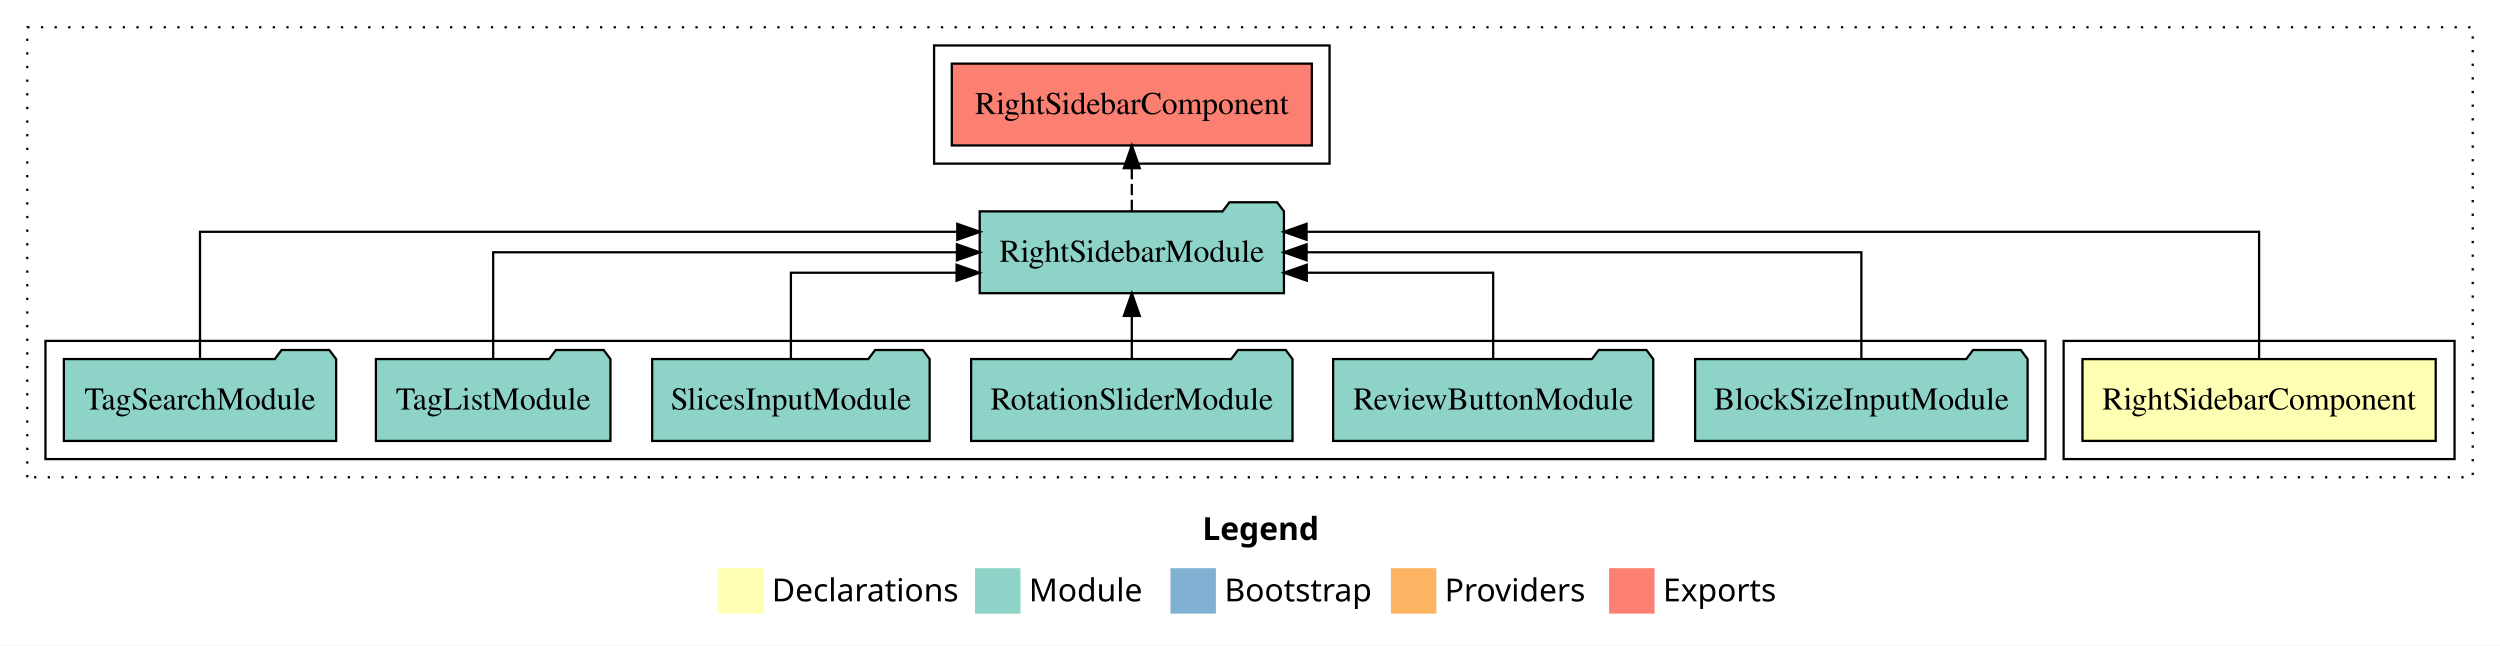
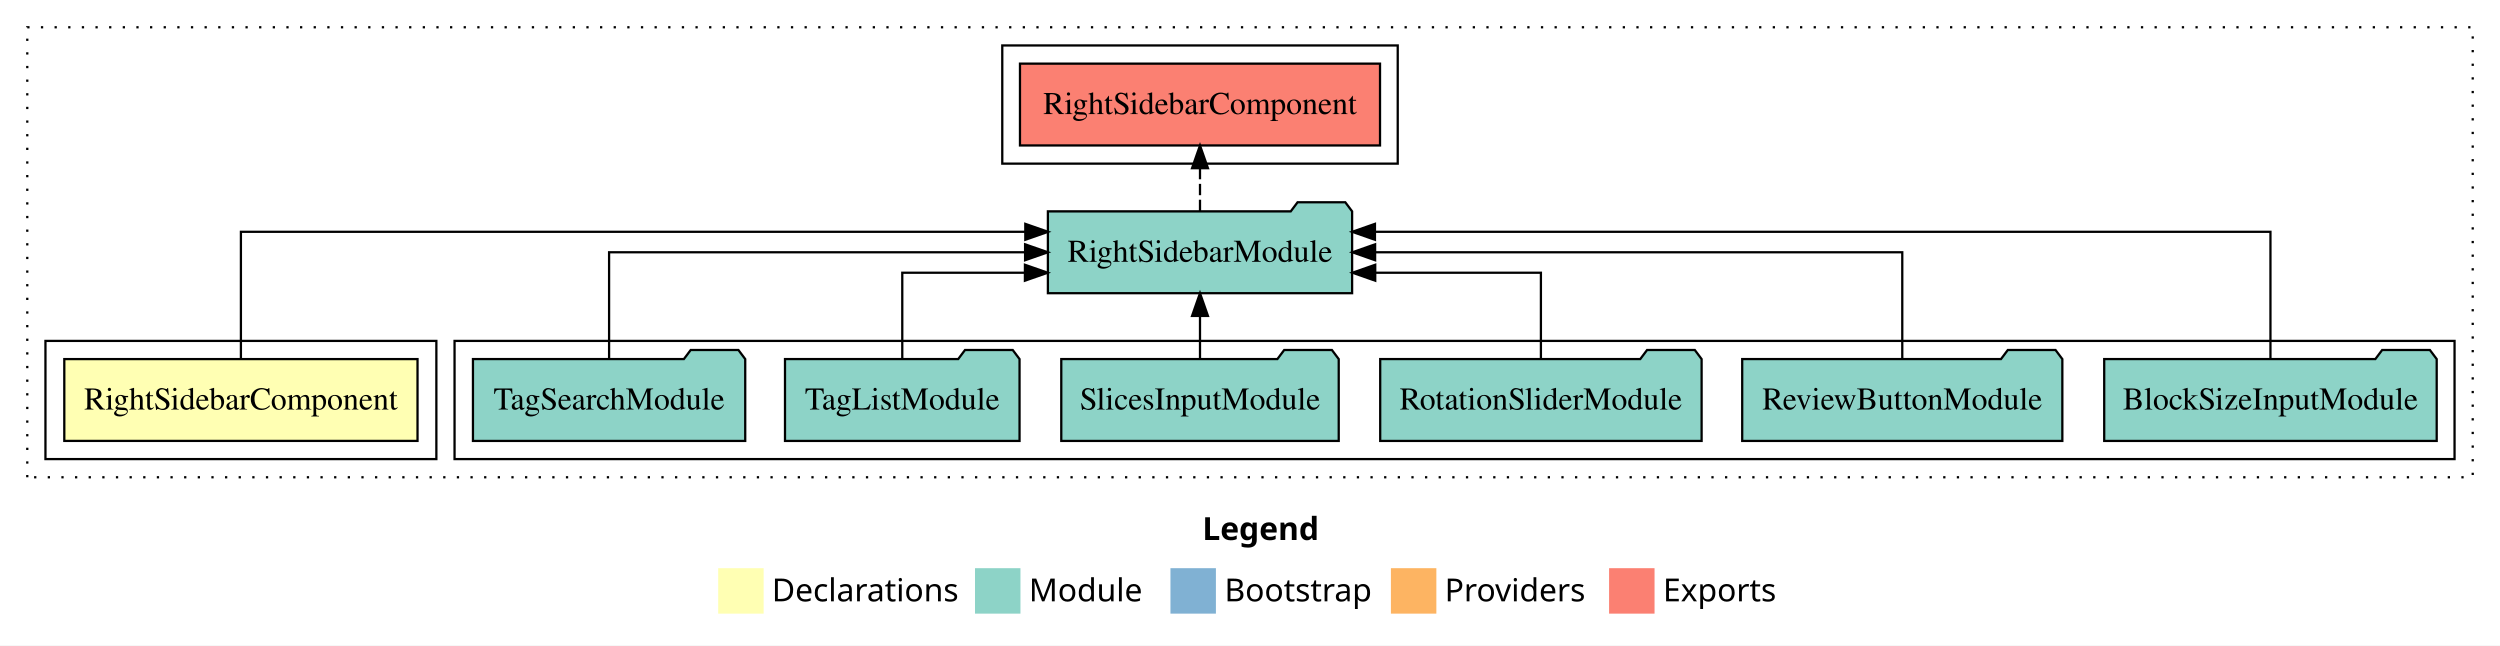
<svg xmlns="http://www.w3.org/2000/svg" width="1100pt" height="284pt" viewBox="0.00 0.00 1100.00 284.00">
  <g id="graph0" class="graph" transform="scale(1 1) rotate(0) translate(4 280)">
    <polygon fill="white" stroke="transparent" points="-4,4 -4,-280 1096,-280 1096,4 -4,4" />
    <text text-anchor="start" x="525.01" y="-42.4" font-family="Times-12" font-weight="bold" font-size="14.00">Legend</text>
    <polygon fill="#ffffb3" stroke="transparent" points="312,-10 312,-30 332,-30 332,-10 312,-10" />
    <text text-anchor="start" x="335.63" y="-15.4" font-family="Times-12" font-size="14.00">  Declarations</text>
    <polygon fill="#8dd3c7" stroke="transparent" points="425,-10 425,-30 445,-30 445,-10 425,-10" />
    <text text-anchor="start" x="448.73" y="-15.4" font-family="Times-12" font-size="14.00">  Module</text>
    <polygon fill="#80b1d3" stroke="transparent" points="511,-10 511,-30 531,-30 531,-10 511,-10" />
    <text text-anchor="start" x="534.78" y="-15.4" font-family="Times-12" font-size="14.00">  Bootstrap</text>
    <polygon fill="#fdb462" stroke="transparent" points="608,-10 608,-30 628,-30 628,-10 608,-10" />
    <text text-anchor="start" x="631.67" y="-15.4" font-family="Times-12" font-size="14.00">  Providers</text>
    <polygon fill="#fb8072" stroke="transparent" points="704,-10 704,-30 724,-30 724,-10 704,-10" />
    <text text-anchor="start" x="727.73" y="-15.4" font-family="Times-12" font-size="14.00">  Exports</text>
    <g id="clust1" class="cluster">
      <polygon fill="none" stroke="black" stroke-dasharray="1,5" points="8,-70 8,-268 1084,-268 1084,-70 8,-70" />
    </g>
-     <g id="clust5" class="cluster">
-       <polygon fill="none" stroke="black" points="407,-208 407,-260 581,-260 581,-208 407,-208" />
+     <g id="clust4" class="cluster">
+       <polygon fill="none" stroke="black" points="196,-78 196,-130 1076,-130 1076,-78 196,-78" />
    </g>
    <g id="clust2" class="cluster">
-       <polygon fill="none" stroke="black" points="904,-78 904,-130 1076,-130 1076,-78 904,-78" />
+       <polygon fill="none" stroke="black" points="16,-78 16,-130 188,-130 188,-78 16,-78" />
    </g>
-     <g id="clust4" class="cluster">
-       <polygon fill="none" stroke="black" points="16,-78 16,-130 896,-130 896,-78 16,-78" />
+     <g id="clust5" class="cluster">
+       <polygon fill="none" stroke="black" points="437,-208 437,-260 611,-260 611,-208 437,-208" />
    </g>
    <g id="node1" class="node">
-       <polygon fill="#ffffb3" stroke="black" points="1067.71,-122 912.29,-122 912.29,-86 1067.71,-86 1067.71,-122" />
-       <text text-anchor="middle" x="990" y="-99.8" font-family="Times,serif" font-size="14.00">RightSidebarComponent</text>
+       <polygon fill="#ffffb3" stroke="black" points="179.71,-122 24.29,-122 24.29,-86 179.71,-86 179.71,-122" />
+       <text text-anchor="middle" x="102" y="-99.8" font-family="Times,serif" font-size="14.00">RightSidebarComponent</text>
    </g>
    <g id="node2" class="node">
-       <polygon fill="#8dd3c7" stroke="black" points="560.93,-187 557.93,-191 536.93,-191 533.93,-187 427.07,-187 427.07,-151 560.93,-151 560.93,-187" />
-       <text text-anchor="middle" x="494" y="-164.8" font-family="Times,serif" font-size="14.00">RightSidebarModule</text>
+       <polygon fill="#8dd3c7" stroke="black" points="590.93,-187 587.93,-191 566.93,-191 563.93,-187 457.07,-187 457.07,-151 590.93,-151 590.93,-187" />
+       <text text-anchor="middle" x="524" y="-164.8" font-family="Times,serif" font-size="14.00">RightSidebarModule</text>
    </g>
    <g id="edge1" class="edge">
-       <path fill="none" stroke="black" d="M990,-122.29C990,-144.21 990,-178 990,-178 990,-178 570.89,-178 570.89,-178" />
-       <polygon fill="black" stroke="black" points="570.89,-174.5 560.89,-178 570.89,-181.5 570.89,-174.5" />
+       <path fill="none" stroke="black" d="M102,-122.29C102,-144.21 102,-178 102,-178 102,-178 447.13,-178 447.13,-178" />
+       <polygon fill="black" stroke="black" points="447.13,-181.5 457.13,-178 447.13,-174.5 447.13,-181.5" />
    </g>
    <g id="node9" class="node">
-       <polygon fill="#fb8072" stroke="black" points="573.21,-252 414.79,-252 414.79,-216 573.21,-216 573.21,-252" />
-       <text text-anchor="middle" x="494" y="-229.8" font-family="Times,serif" font-size="14.00">RightSidebarComponent </text>
+       <polygon fill="#fb8072" stroke="black" points="603.21,-252 444.79,-252 444.79,-216 603.21,-216 603.21,-252" />
+       <text text-anchor="middle" x="524" y="-229.8" font-family="Times,serif" font-size="14.00">RightSidebarComponent </text>
    </g>
    <g id="edge8" class="edge">
-       <path fill="none" stroke="black" stroke-dasharray="5,2" d="M494,-187.11C494,-187.11 494,-205.99 494,-205.99" />
-       <polygon fill="black" stroke="black" points="490.5,-205.99 494,-215.99 497.5,-205.99 490.5,-205.99" />
+       <path fill="none" stroke="black" stroke-dasharray="5,2" d="M524,-187.11C524,-187.11 524,-205.99 524,-205.99" />
+       <polygon fill="black" stroke="black" points="520.5,-205.99 524,-215.99 527.5,-205.99 520.5,-205.99" />
    </g>
    <g id="node3" class="node">
-       <polygon fill="#8dd3c7" stroke="black" points="888.15,-122 885.15,-126 864.15,-126 861.15,-122 741.85,-122 741.85,-86 888.15,-86 888.15,-122" />
-       <text text-anchor="middle" x="815" y="-99.8" font-family="Times,serif" font-size="14.00">BlockSizeInputModule</text>
+       <polygon fill="#8dd3c7" stroke="black" points="1068.15,-122 1065.15,-126 1044.15,-126 1041.15,-122 921.85,-122 921.85,-86 1068.15,-86 1068.15,-122" />
+       <text text-anchor="middle" x="995" y="-99.8" font-family="Times,serif" font-size="14.00">BlockSizeInputModule</text>
    </g>
    <g id="edge2" class="edge">
-       <path fill="none" stroke="black" d="M815,-122.11C815,-141.34 815,-169 815,-169 815,-169 570.9,-169 570.9,-169" />
-       <polygon fill="black" stroke="black" points="570.9,-165.5 560.9,-169 570.9,-172.5 570.9,-165.5" />
+       <path fill="none" stroke="black" d="M995,-122.29C995,-144.21 995,-178 995,-178 995,-178 600.98,-178 600.98,-178" />
+       <polygon fill="black" stroke="black" points="600.98,-174.5 590.98,-178 600.98,-181.5 600.98,-174.5" />
    </g>
    <g id="node4" class="node">
-       <polygon fill="#8dd3c7" stroke="black" points="723.43,-122 720.43,-126 699.43,-126 696.43,-122 582.57,-122 582.57,-86 723.43,-86 723.43,-122" />
-       <text text-anchor="middle" x="653" y="-99.8" font-family="Times,serif" font-size="14.00">ReviewButtonModule</text>
+       <polygon fill="#8dd3c7" stroke="black" points="903.43,-122 900.43,-126 879.43,-126 876.43,-122 762.57,-122 762.57,-86 903.43,-86 903.43,-122" />
+       <text text-anchor="middle" x="833" y="-99.8" font-family="Times,serif" font-size="14.00">ReviewButtonModule</text>
    </g>
    <g id="edge3" class="edge">
-       <path fill="none" stroke="black" d="M653,-122.03C653,-138.4 653,-160 653,-160 653,-160 570.97,-160 570.97,-160" />
-       <polygon fill="black" stroke="black" points="570.97,-156.5 560.97,-160 570.97,-163.5 570.97,-156.5" />
+       <path fill="none" stroke="black" d="M833,-122.11C833,-141.34 833,-169 833,-169 833,-169 601.05,-169 601.05,-169" />
+       <polygon fill="black" stroke="black" points="601.05,-165.5 591.05,-169 601.05,-172.5 601.05,-165.5" />
    </g>
    <g id="node5" class="node">
-       <polygon fill="#8dd3c7" stroke="black" points="564.71,-122 561.71,-126 540.71,-126 537.71,-122 423.29,-122 423.29,-86 564.71,-86 564.71,-122" />
-       <text text-anchor="middle" x="494" y="-99.8" font-family="Times,serif" font-size="14.00">RotationSliderModule</text>
+       <polygon fill="#8dd3c7" stroke="black" points="744.71,-122 741.71,-126 720.71,-126 717.71,-122 603.29,-122 603.29,-86 744.71,-86 744.71,-122" />
+       <text text-anchor="middle" x="674" y="-99.8" font-family="Times,serif" font-size="14.00">RotationSliderModule</text>
    </g>
    <g id="edge4" class="edge">
-       <path fill="none" stroke="black" d="M494,-122.11C494,-122.11 494,-140.99 494,-140.99" />
-       <polygon fill="black" stroke="black" points="490.5,-140.99 494,-150.99 497.5,-140.99 490.5,-140.99" />
+       <path fill="none" stroke="black" d="M674,-122.03C674,-138.4 674,-160 674,-160 674,-160 601.1,-160 601.1,-160" />
+       <polygon fill="black" stroke="black" points="601.1,-156.5 591.1,-160 601.1,-163.5 601.1,-156.5" />
    </g>
    <g id="node6" class="node">
-       <polygon fill="#8dd3c7" stroke="black" points="405.04,-122 402.04,-126 381.04,-126 378.04,-122 282.96,-122 282.96,-86 405.04,-86 405.04,-122" />
-       <text text-anchor="middle" x="344" y="-99.8" font-family="Times,serif" font-size="14.00">SlicesInputModule</text>
+       <polygon fill="#8dd3c7" stroke="black" points="585.04,-122 582.04,-126 561.04,-126 558.04,-122 462.96,-122 462.96,-86 585.04,-86 585.04,-122" />
+       <text text-anchor="middle" x="524" y="-99.8" font-family="Times,serif" font-size="14.00">SlicesInputModule</text>
    </g>
    <g id="edge5" class="edge">
-       <path fill="none" stroke="black" d="M344,-122.03C344,-138.4 344,-160 344,-160 344,-160 416.9,-160 416.9,-160" />
-       <polygon fill="black" stroke="black" points="416.9,-163.5 426.9,-160 416.9,-156.5 416.9,-163.5" />
+       <path fill="none" stroke="black" d="M524,-122.11C524,-122.11 524,-140.99 524,-140.99" />
+       <polygon fill="black" stroke="black" points="520.5,-140.99 524,-150.99 527.5,-140.99 520.5,-140.99" />
    </g>
    <g id="node7" class="node">
-       <polygon fill="#8dd3c7" stroke="black" points="264.6,-122 261.6,-126 240.6,-126 237.6,-122 161.4,-122 161.4,-86 264.6,-86 264.6,-122" />
-       <text text-anchor="middle" x="213" y="-99.8" font-family="Times,serif" font-size="14.00">TagListModule</text>
+       <polygon fill="#8dd3c7" stroke="black" points="444.6,-122 441.6,-126 420.6,-126 417.6,-122 341.4,-122 341.4,-86 444.6,-86 444.6,-122" />
+       <text text-anchor="middle" x="393" y="-99.8" font-family="Times,serif" font-size="14.00">TagListModule</text>
    </g>
    <g id="edge6" class="edge">
-       <path fill="none" stroke="black" d="M213,-122.11C213,-141.34 213,-169 213,-169 213,-169 417.05,-169 417.05,-169" />
-       <polygon fill="black" stroke="black" points="417.05,-172.5 427.05,-169 417.05,-165.5 417.05,-172.5" />
+       <path fill="none" stroke="black" d="M393,-122.03C393,-138.4 393,-160 393,-160 393,-160 446.96,-160 446.96,-160" />
+       <polygon fill="black" stroke="black" points="446.97,-163.5 456.96,-160 446.96,-156.5 446.97,-163.5" />
    </g>
    <g id="node8" class="node">
-       <polygon fill="#8dd3c7" stroke="black" points="143.9,-122 140.9,-126 119.9,-126 116.9,-122 24.1,-122 24.1,-86 143.9,-86 143.9,-122" />
-       <text text-anchor="middle" x="84" y="-99.8" font-family="Times,serif" font-size="14.00">TagSearchModule</text>
+       <polygon fill="#8dd3c7" stroke="black" points="323.9,-122 320.9,-126 299.9,-126 296.9,-122 204.1,-122 204.1,-86 323.9,-86 323.9,-122" />
+       <text text-anchor="middle" x="264" y="-99.8" font-family="Times,serif" font-size="14.00">TagSearchModule</text>
    </g>
    <g id="edge7" class="edge">
-       <path fill="none" stroke="black" d="M84,-122.29C84,-144.21 84,-178 84,-178 84,-178 417.21,-178 417.21,-178" />
-       <polygon fill="black" stroke="black" points="417.21,-181.5 427.21,-178 417.21,-174.5 417.21,-181.5" />
+       <path fill="none" stroke="black" d="M264,-122.11C264,-141.34 264,-169 264,-169 264,-169 447.04,-169 447.04,-169" />
+       <polygon fill="black" stroke="black" points="447.04,-172.5 457.04,-169 447.04,-165.5 447.04,-172.5" />
    </g>
  </g>
</svg>
